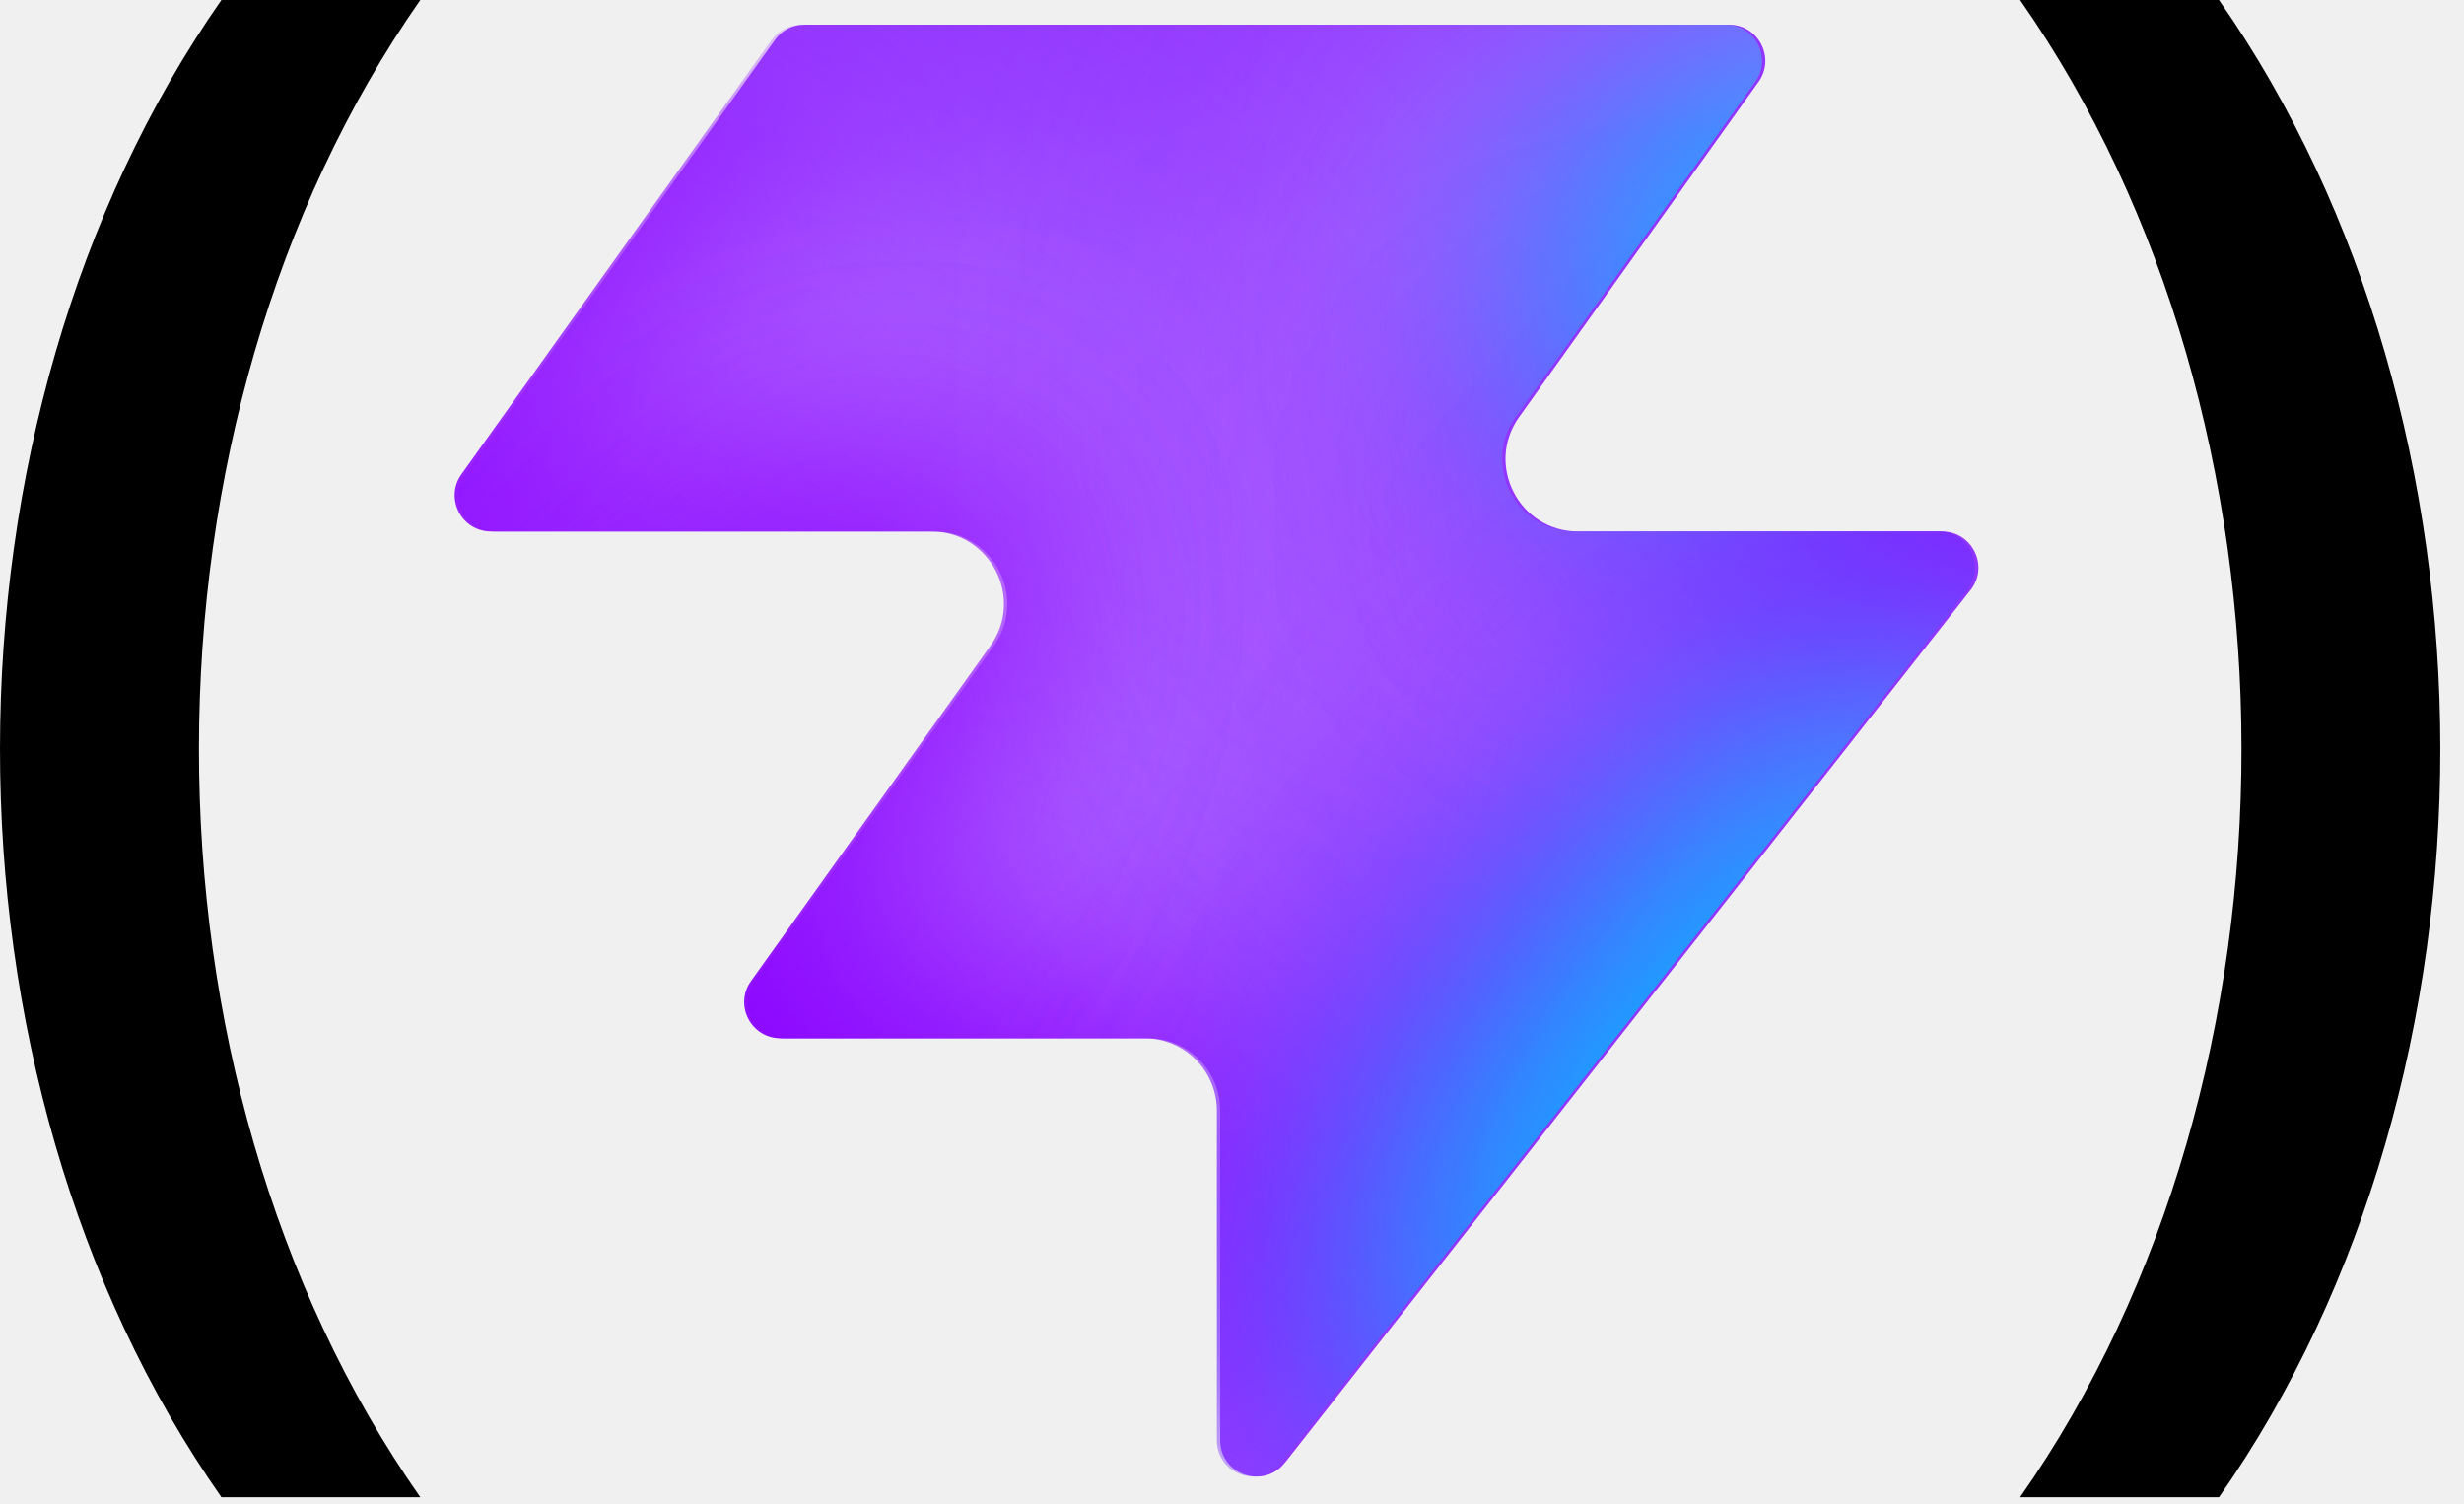
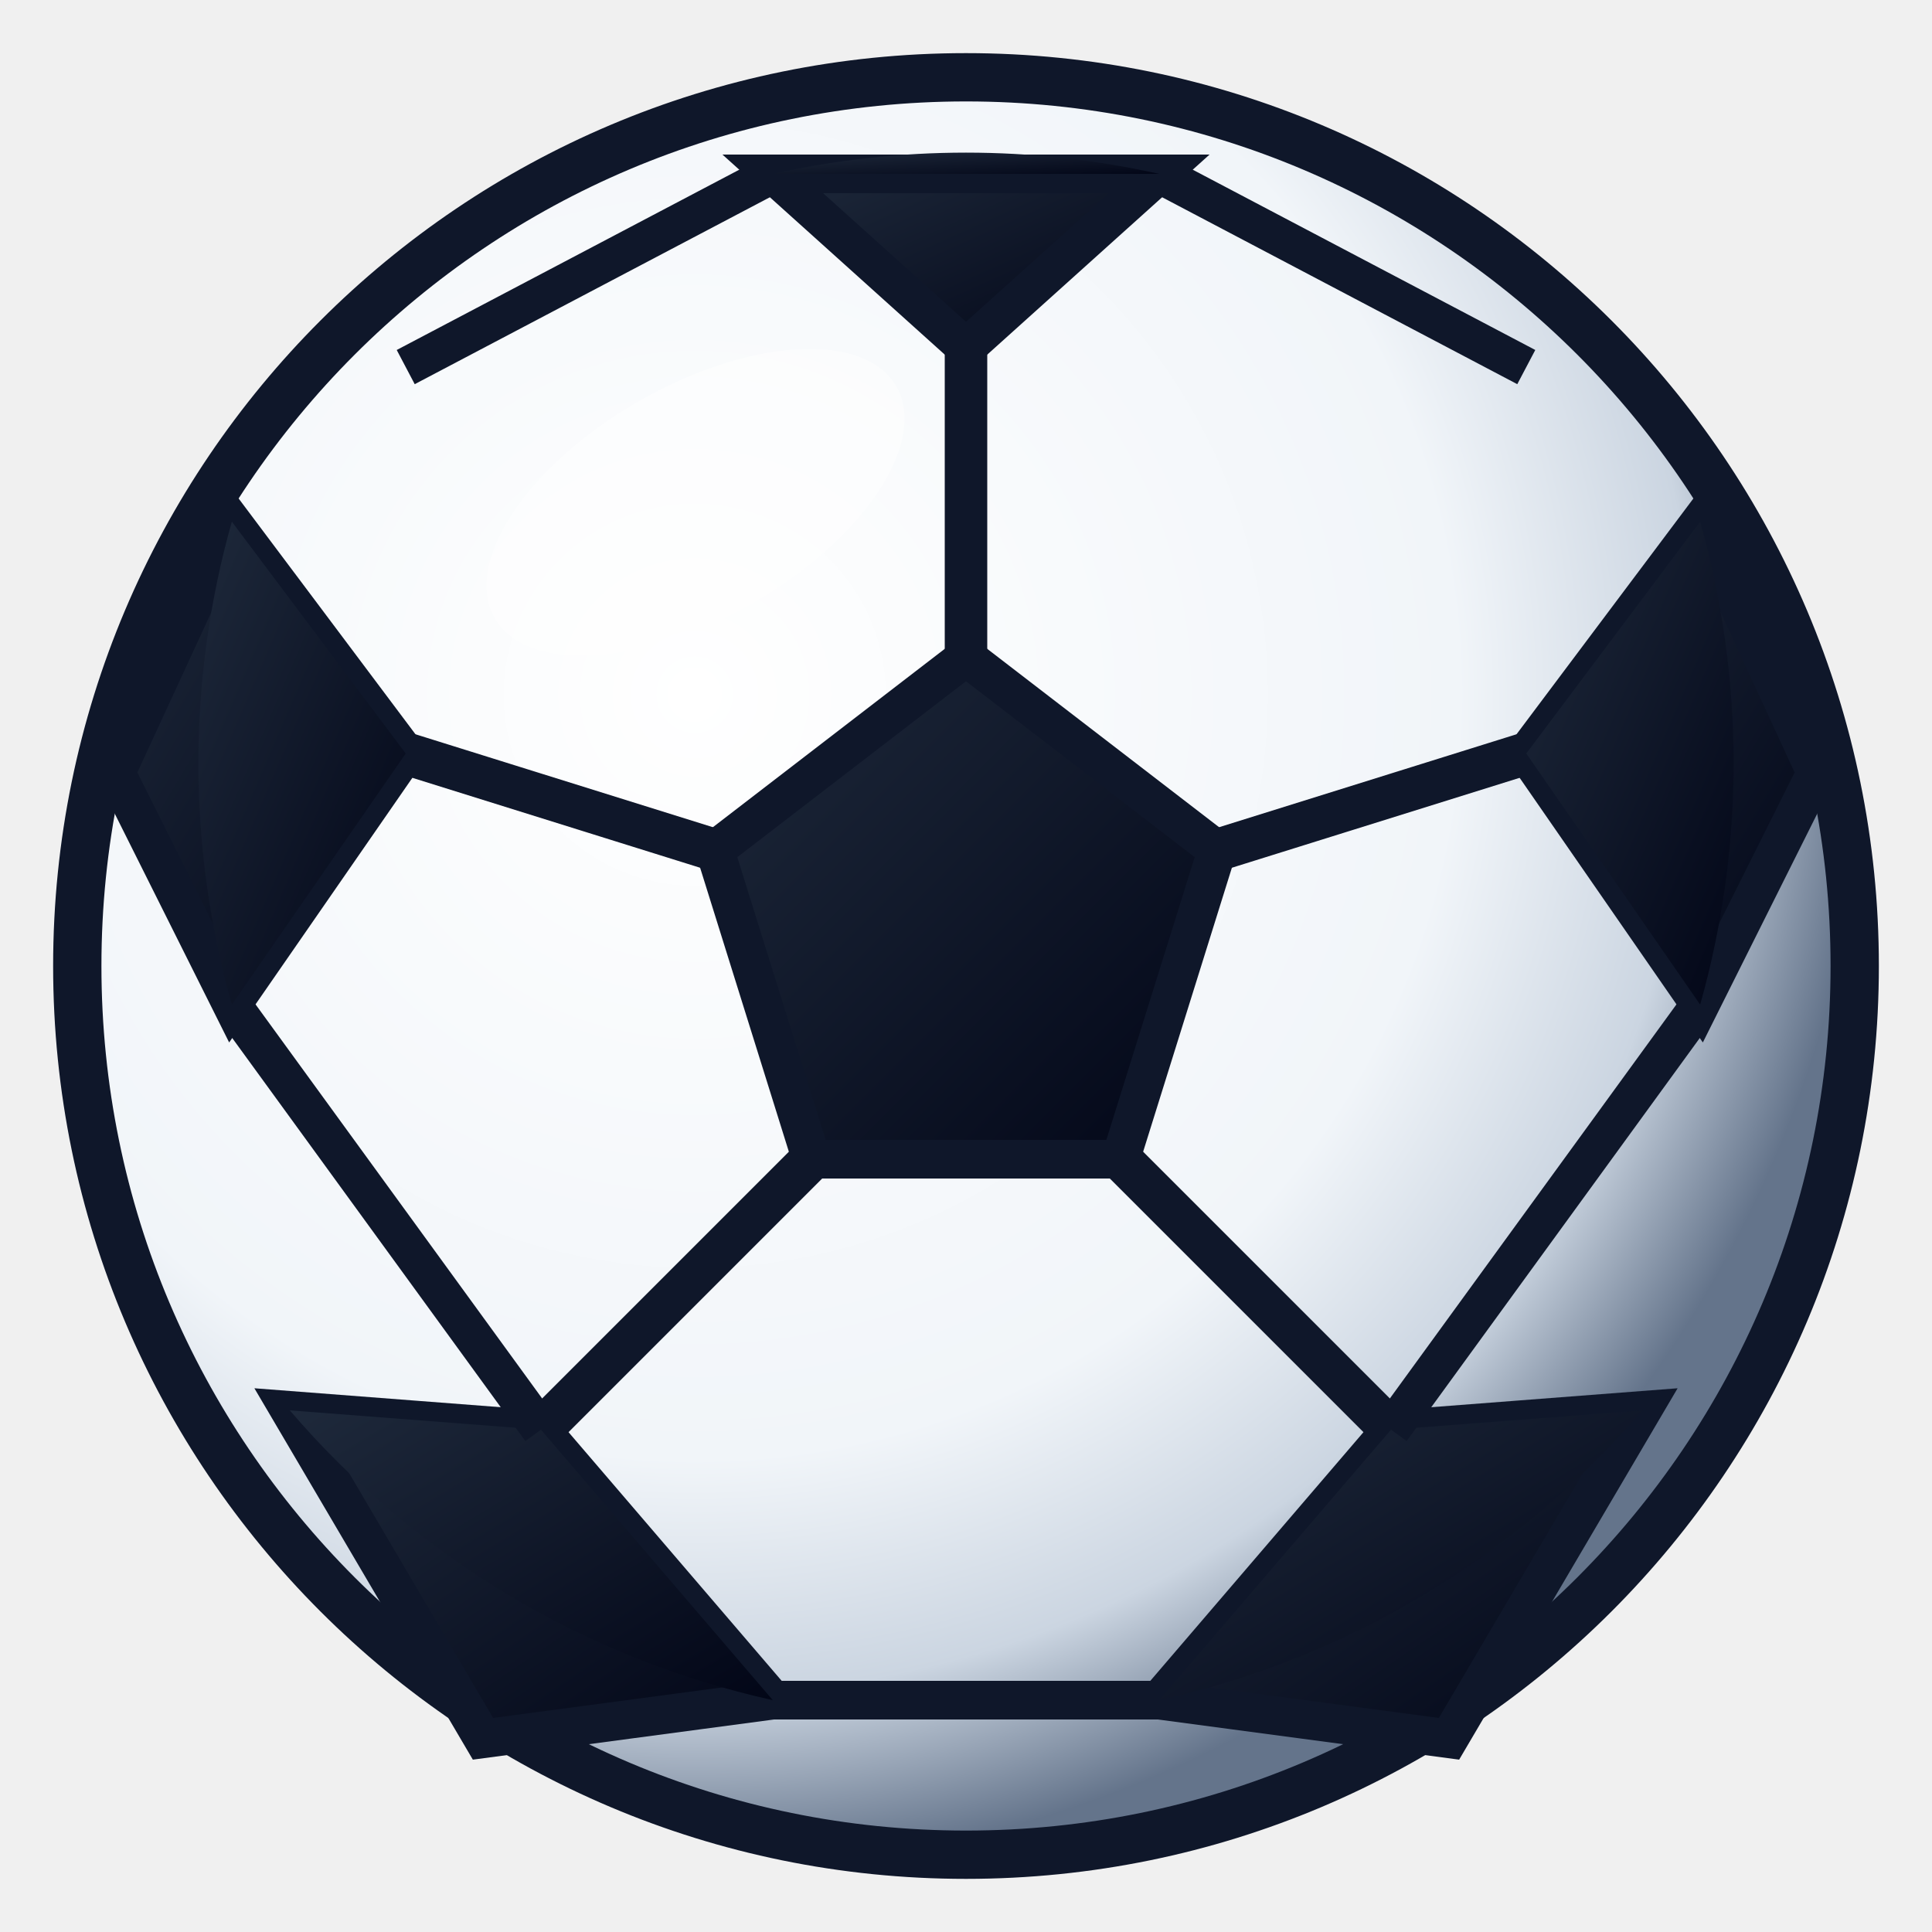
- <svg xmlns="http://www.w3.org/2000/svg" width="77" height="47" fill="none" aria-labelledby="vite-logo-title" viewBox="0 0 77 47">
-   <style>.parenthesis{fill:#000}@media (prefers-color-scheme:dark){.parenthesis{fill:#fff}}</style>
-   <path fill="#9135ff" d="M40.151 45.71c-.663.844-2.02.374-2.02-.699V34.708a2.26 2.26 0 0 0-2.262-2.262H24.493c-.92 0-1.457-1.04-.92-1.788l7.479-10.471c1.07-1.498 0-3.578-1.842-3.578H15.443c-.92 0-1.456-1.04-.92-1.788l9.696-13.576c.213-.297.556-.474.92-.474h28.894c.92 0 1.456 1.04.92 1.788l-7.48 10.472c-1.07 1.497 0 3.578 1.842 3.578h11.376c.944 0 1.474 1.087.89 1.83L40.153 45.712z" />
-   <mask id="a" width="48" height="47" x="14" y="0" maskUnits="userSpaceOnUse" style="mask-type:alpha">
-     <path fill="#000" d="M40.047 45.71c-.663.843-2.02.374-2.02-.699V34.708a2.26 2.26 0 0 0-2.262-2.262H24.389c-.92 0-1.457-1.04-.92-1.788l7.479-10.472c1.07-1.497 0-3.578-1.842-3.578H15.34c-.92 0-1.456-1.04-.92-1.788l9.696-13.575c.213-.297.556-.474.92-.474H53.93c.92 0 1.456 1.04.92 1.788L47.37 13.03c-1.07 1.498 0 3.578 1.842 3.578h11.376c.944 0 1.474 1.088.89 1.831L40.049 45.712z" />
-   </mask>
-   <g mask="url(#a)">
-     <g filter="url(#b)">
-       <ellipse cx="5.508" cy="14.704" fill="#eee6ff" rx="5.508" ry="14.704" transform="rotate(269.814 20.96 11.29)scale(-1 1)" />
-     </g>
-     <g filter="url(#c)">
-       <ellipse cx="10.399" cy="29.851" fill="#eee6ff" rx="10.399" ry="29.851" transform="rotate(89.814 -16.902 -8.275)scale(1 -1)" />
-     </g>
-     <g filter="url(#d)">
-       <ellipse cx="5.508" cy="30.487" fill="#8900ff" rx="5.508" ry="30.487" transform="rotate(89.814 -19.197 -7.127)scale(1 -1)" />
-     </g>
-     <g filter="url(#e)">
-       <ellipse cx="5.508" cy="30.599" fill="#8900ff" rx="5.508" ry="30.599" transform="rotate(89.814 -25.928 4.177)scale(1 -1)" />
-     </g>
-     <g filter="url(#f)">
-       <ellipse cx="5.508" cy="30.599" fill="#8900ff" rx="5.508" ry="30.599" transform="rotate(89.814 -25.738 5.52)scale(1 -1)" />
-     </g>
-     <g filter="url(#g)">
-       <ellipse cx="14.072" cy="22.078" fill="#eee6ff" rx="14.072" ry="22.078" transform="rotate(93.35 31.245 55.578)scale(-1 1)" />
-     </g>
-     <g filter="url(#h)">
-       <ellipse cx="3.47" cy="21.501" fill="#8900ff" rx="3.47" ry="21.501" transform="rotate(89.009 35.419 55.202)scale(-1 1)" />
-     </g>
-     <g filter="url(#i)">
-       <ellipse cx="3.47" cy="21.501" fill="#8900ff" rx="3.47" ry="21.501" transform="rotate(89.009 35.419 55.202)scale(-1 1)" />
-     </g>
-     <g filter="url(#j)">
-       <ellipse cx="14.592" cy="9.743" fill="#8900ff" rx="4.407" ry="29.108" transform="rotate(39.51 14.592 9.743)" />
-     </g>
-     <g filter="url(#k)">
-       <ellipse cx="61.728" cy="-5.321" fill="#8900ff" rx="4.407" ry="29.108" transform="rotate(37.892 61.728 -5.32)" />
-     </g>
-     <g filter="url(#l)">
-       <ellipse cx="55.618" cy="7.104" fill="#00c2ff" rx="5.971" ry="9.665" transform="rotate(37.892 55.618 7.104)" />
-     </g>
-     <g filter="url(#m)">
-       <ellipse cx="12.326" cy="39.103" fill="#8900ff" rx="4.407" ry="29.108" transform="rotate(37.892 12.326 39.103)" />
-     </g>
-     <g filter="url(#n)">
-       <ellipse cx="12.326" cy="39.103" fill="#8900ff" rx="4.407" ry="29.108" transform="rotate(37.892 12.326 39.103)" />
-     </g>
-     <g filter="url(#o)">
-       <ellipse cx="49.857" cy="30.678" fill="#8900ff" rx="4.407" ry="29.108" transform="rotate(37.892 49.857 30.678)" />
-     </g>
-     <g filter="url(#p)">
-       <ellipse cx="52.623" cy="33.171" fill="#00c2ff" rx="5.971" ry="15.297" transform="rotate(37.892 52.623 33.17)" />
-     </g>
-   </g>
-   <path d="M6.919 0c-9.198 13.166-9.252 33.575 0 46.789h6.215c-9.25-13.214-9.196-33.623 0-46.789zm62.424 0h-6.215c9.198 13.166 9.252 33.575 0 46.789h6.215c9.25-13.214 9.196-33.623 0-46.789" class="parenthesis" />
+ <svg xmlns="http://www.w3.org/2000/svg" viewBox="0 0 100 100" width="100%" height="100%">
  <defs>
-     <filter id="b" width="60.045" height="41.654" x="-5.564" y="16.92" color-interpolation-filters="sRGB" filterUnits="userSpaceOnUse">
-       <feFlood flood-opacity="0" result="BackgroundImageFix" />
-       <feBlend in="SourceGraphic" in2="BackgroundImageFix" result="shape" />
-       <feGaussianBlur result="effect1_foregroundBlur_2002_17286" stdDeviation="7.659" />
-     </filter>
-     <filter id="c" width="90.34" height="51.437" x="-40.407" y="-6.762" color-interpolation-filters="sRGB" filterUnits="userSpaceOnUse">
-       <feFlood flood-opacity="0" result="BackgroundImageFix" />
-       <feBlend in="SourceGraphic" in2="BackgroundImageFix" result="shape" />
-       <feGaussianBlur result="effect1_foregroundBlur_2002_17286" stdDeviation="7.659" />
-     </filter>
-     <filter id="d" width="79.355" height="29.4" x="-35.435" y="2.801" color-interpolation-filters="sRGB" filterUnits="userSpaceOnUse">
-       <feFlood flood-opacity="0" result="BackgroundImageFix" />
-       <feBlend in="SourceGraphic" in2="BackgroundImageFix" result="shape" />
-       <feGaussianBlur result="effect1_foregroundBlur_2002_17286" stdDeviation="4.596" />
-     </filter>
-     <filter id="e" width="79.579" height="29.4" x="-30.84" y="20.8" color-interpolation-filters="sRGB" filterUnits="userSpaceOnUse">
-       <feFlood flood-opacity="0" result="BackgroundImageFix" />
-       <feBlend in="SourceGraphic" in2="BackgroundImageFix" result="shape" />
-       <feGaussianBlur result="effect1_foregroundBlur_2002_17286" stdDeviation="4.596" />
-     </filter>
-     <filter id="f" width="79.579" height="29.4" x="-29.307" y="21.949" color-interpolation-filters="sRGB" filterUnits="userSpaceOnUse">
-       <feFlood flood-opacity="0" result="BackgroundImageFix" />
-       <feBlend in="SourceGraphic" in2="BackgroundImageFix" result="shape" />
-       <feGaussianBlur result="effect1_foregroundBlur_2002_17286" stdDeviation="4.596" />
-     </filter>
-     <filter id="g" width="74.749" height="58.852" x="29.961" y="-17.13" color-interpolation-filters="sRGB" filterUnits="userSpaceOnUse">
-       <feFlood flood-opacity="0" result="BackgroundImageFix" />
-       <feBlend in="SourceGraphic" in2="BackgroundImageFix" result="shape" />
-       <feGaussianBlur result="effect1_foregroundBlur_2002_17286" stdDeviation="7.659" />
-     </filter>
-     <filter id="h" width="61.377" height="25.362" x="37.754" y="3.055" color-interpolation-filters="sRGB" filterUnits="userSpaceOnUse">
-       <feFlood flood-opacity="0" result="BackgroundImageFix" />
-       <feBlend in="SourceGraphic" in2="BackgroundImageFix" result="shape" />
-       <feGaussianBlur result="effect1_foregroundBlur_2002_17286" stdDeviation="4.596" />
-     </filter>
-     <filter id="i" width="61.377" height="25.362" x="37.754" y="3.055" color-interpolation-filters="sRGB" filterUnits="userSpaceOnUse">
-       <feFlood flood-opacity="0" result="BackgroundImageFix" />
-       <feBlend in="SourceGraphic" in2="BackgroundImageFix" result="shape" />
-       <feGaussianBlur result="effect1_foregroundBlur_2002_17286" stdDeviation="4.596" />
-     </filter>
-     <filter id="j" width="56.045" height="63.649" x="-13.43" y="-22.082" color-interpolation-filters="sRGB" filterUnits="userSpaceOnUse">
-       <feFlood flood-opacity="0" result="BackgroundImageFix" />
-       <feBlend in="SourceGraphic" in2="BackgroundImageFix" result="shape" />
-       <feGaussianBlur result="effect1_foregroundBlur_2002_17286" stdDeviation="4.596" />
-     </filter>
-     <filter id="k" width="54.814" height="64.646" x="34.321" y="-37.644" color-interpolation-filters="sRGB" filterUnits="userSpaceOnUse">
-       <feFlood flood-opacity="0" result="BackgroundImageFix" />
-       <feBlend in="SourceGraphic" in2="BackgroundImageFix" result="shape" />
-       <feGaussianBlur result="effect1_foregroundBlur_2002_17286" stdDeviation="4.596" />
-     </filter>
-     <filter id="l" width="33.541" height="35.313" x="38.847" y="-10.552" color-interpolation-filters="sRGB" filterUnits="userSpaceOnUse">
-       <feFlood flood-opacity="0" result="BackgroundImageFix" />
-       <feBlend in="SourceGraphic" in2="BackgroundImageFix" result="shape" />
-       <feGaussianBlur result="effect1_foregroundBlur_2002_17286" stdDeviation="4.596" />
-     </filter>
-     <filter id="m" width="54.814" height="64.646" x="-15.081" y="6.78" color-interpolation-filters="sRGB" filterUnits="userSpaceOnUse">
-       <feFlood flood-opacity="0" result="BackgroundImageFix" />
-       <feBlend in="SourceGraphic" in2="BackgroundImageFix" result="shape" />
-       <feGaussianBlur result="effect1_foregroundBlur_2002_17286" stdDeviation="4.596" />
-     </filter>
-     <filter id="n" width="54.814" height="64.646" x="-15.081" y="6.78" color-interpolation-filters="sRGB" filterUnits="userSpaceOnUse">
-       <feFlood flood-opacity="0" result="BackgroundImageFix" />
-       <feBlend in="SourceGraphic" in2="BackgroundImageFix" result="shape" />
-       <feGaussianBlur result="effect1_foregroundBlur_2002_17286" stdDeviation="4.596" />
-     </filter>
-     <filter id="o" width="54.814" height="64.646" x="22.45" y="-1.645" color-interpolation-filters="sRGB" filterUnits="userSpaceOnUse">
-       <feFlood flood-opacity="0" result="BackgroundImageFix" />
-       <feBlend in="SourceGraphic" in2="BackgroundImageFix" result="shape" />
-       <feGaussianBlur result="effect1_foregroundBlur_2002_17286" stdDeviation="4.596" />
-     </filter>
-     <filter id="p" width="39.409" height="43.623" x="32.919" y="11.36" color-interpolation-filters="sRGB" filterUnits="userSpaceOnUse">
-       <feFlood flood-opacity="0" result="BackgroundImageFix" />
-       <feBlend in="SourceGraphic" in2="BackgroundImageFix" result="shape" />
-       <feGaussianBlur result="effect1_foregroundBlur_2002_17286" stdDeviation="4.596" />
-     </filter>
+     <radialGradient id="ballShading" cx="35%" cy="35%" r="65%">
+       <stop offset="0%" stop-color="#ffffff" />
+       <stop offset="65%" stop-color="#f1f5f9" />
+       <stop offset="85%" stop-color="#cbd5e1" />
+       <stop offset="100%" stop-color="#64748b" />
+     </radialGradient>
+     <linearGradient id="patchGrad" x1="0%" y1="0%" x2="100%" y2="100%">
+       <stop offset="0%" stop-color="#1e293b" />
+       <stop offset="100%" stop-color="#020617" />
+     </linearGradient>
  </defs>
+   <circle cx="50" cy="50" r="46" fill="url(#ballShading)" stroke="#0f172a" stroke-width="2.5" />
+   <polygon points="50,34 63,44 58,60 42,60 37,44" fill="url(#patchGrad)" stroke="#0f172a" stroke-width="2" />
+   <line x1="50" y1="34" x2="50" y2="18" stroke="#0f172a" stroke-width="2.2" stroke-linecap="round" />
+   <line x1="63" y1="44" x2="79" y2="39" stroke="#0f172a" stroke-width="2.2" stroke-linecap="round" />
+   <line x1="58" y1="60" x2="72" y2="74" stroke="#0f172a" stroke-width="2.2" stroke-linecap="round" />
+   <line x1="42" y1="60" x2="28" y2="74" stroke="#0f172a" stroke-width="2.2" stroke-linecap="round" />
+   <line x1="37" y1="44" x2="21" y2="39" stroke="#0f172a" stroke-width="2.2" stroke-linecap="round" />
+   <polygon points="50,18 40,9 60,9" fill="url(#patchGrad)" stroke="#0f172a" stroke-width="2" />
+   <path d="M 40,9 A 46,46 0 0,1 60,9 Z" fill="url(#patchGrad)" />
+   <polygon points="79,39 88,27 94,40 88,52" fill="url(#patchGrad)" stroke="#0f172a" stroke-width="2" />
+   <path d="M 88,27 A 46,46 0 0,1 88,52 L 79,39 Z" fill="url(#patchGrad)" />
+   <polygon points="72,74 85,73 75,90 60,88" fill="url(#patchGrad)" stroke="#0f172a" stroke-width="2" />
+   <path d="M 85,73 A 46,46 0 0,1 60,88 L 72,74 Z" fill="url(#patchGrad)" />
+   <polygon points="28,74 15,73 25,90 40,88" fill="url(#patchGrad)" stroke="#0f172a" stroke-width="2" />
+   <path d="M 15,73 A 46,46 0 0,0 40,88 L 28,74 Z" fill="url(#patchGrad)" />
+   <polygon points="21,39 12,27 6,40 12,52" fill="url(#patchGrad)" stroke="#0f172a" stroke-width="2" />
+   <path d="M 12,27 A 46,46 0 0,0 12,52 L 21,39 Z" fill="url(#patchGrad)" />
+   <line x1="40" y1="9" x2="21" y2="19" stroke="#0f172a" stroke-width="2" />
+   <line x1="60" y1="9" x2="79" y2="19" stroke="#0f172a" stroke-width="2" />
+   <line x1="88" y1="52" x2="72" y2="74" stroke="#0f172a" stroke-width="2" />
+   <line x1="60" y1="88" x2="40" y2="88" stroke="#0f172a" stroke-width="2" />
+   <line x1="28" y1="74" x2="12" y2="52" stroke="#0f172a" stroke-width="2" />
+   <ellipse cx="36" cy="26" rx="12" ry="6" fill="#ffffff" opacity="0.45" transform="rotate(-30 36 26)" />
</svg>
